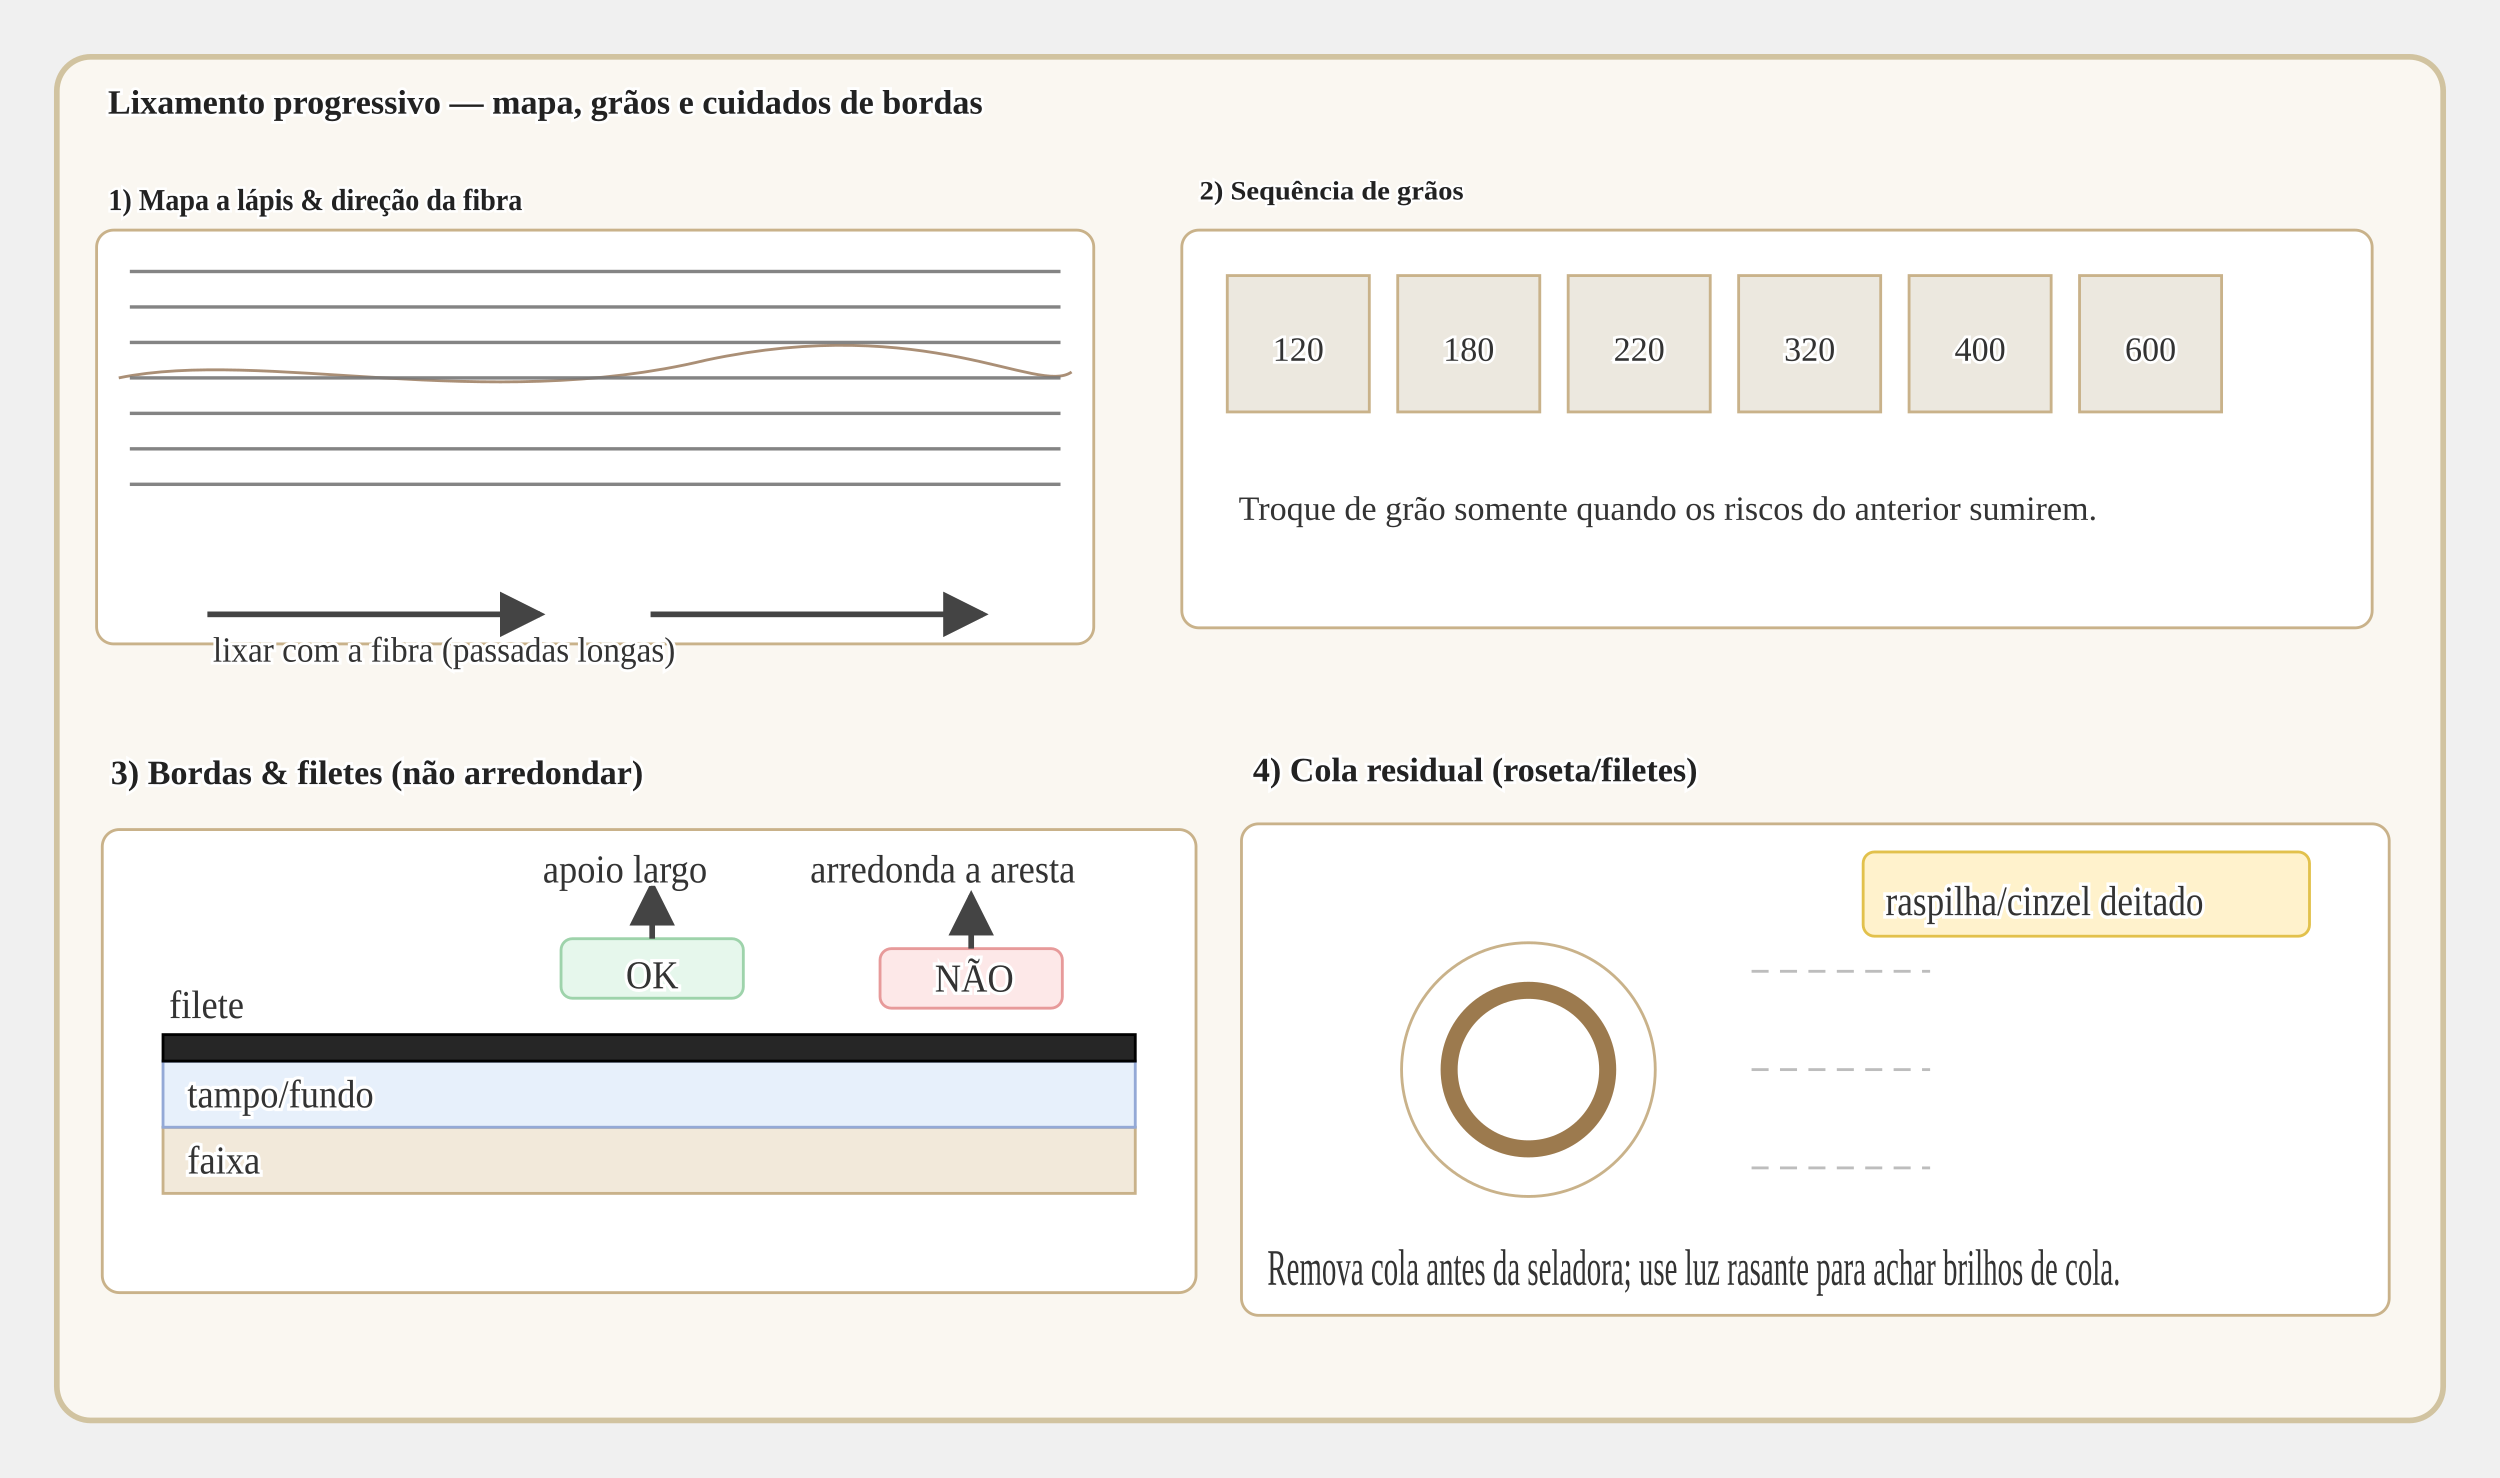
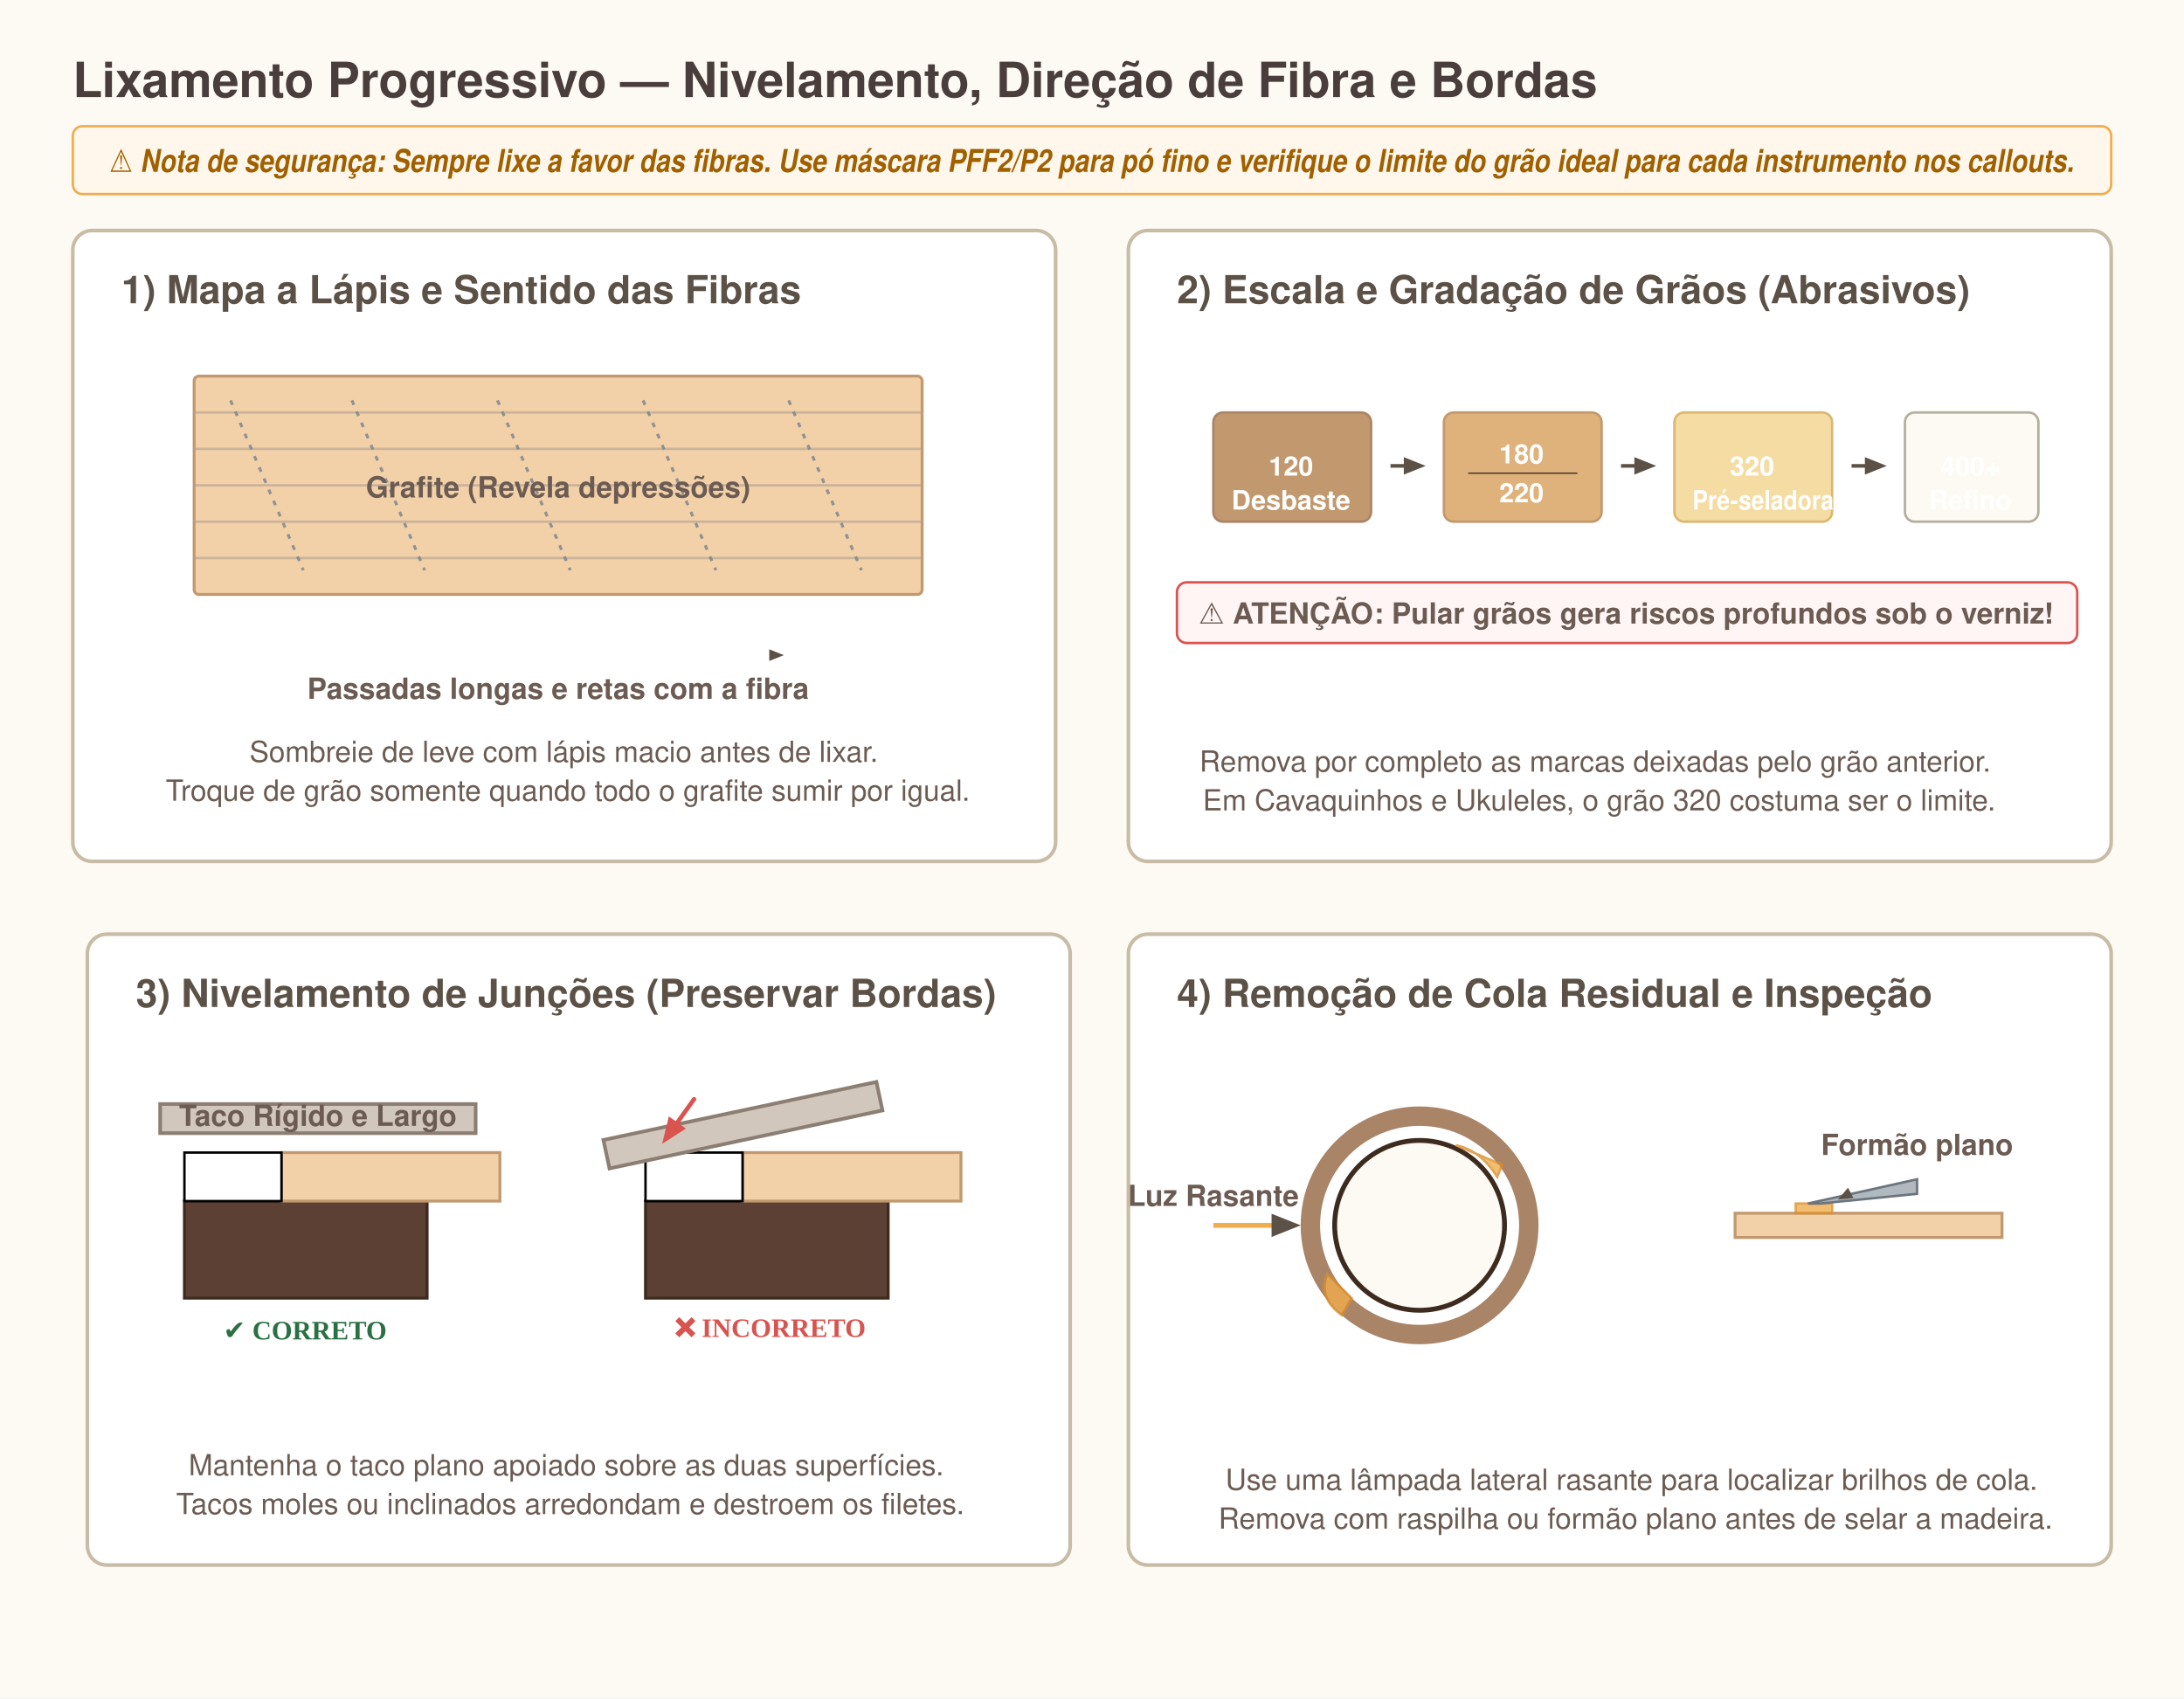
- <svg xmlns="http://www.w3.org/2000/svg" width="880" height="520" aria-label="Lixamento progressivo: sequência de grãos, mapa a lápis, direção da fibra e bordas" role="img">
+ <svg xmlns="http://www.w3.org/2000/svg" width="900" height="700">
  <defs>
-     <marker orient="auto" refY="4" refX="7" markerHeight="8" markerWidth="8" id="arr">
-       <polygon id="svg_1" fill="#444" points="0,0 8,4 0,8" />
+     <marker orient="auto-start-reverse" markerHeight="6" markerWidth="6" refY="5" refX="5" viewBox="0 0 10 10" id="arrow-action">
+       <path id="svg_1" fill="#5c5146" d="m0,1l10,4l-10,4l0,-8z" />
+     </marker>
+     <marker orient="auto-start-reverse" markerHeight="6" markerWidth="6" refY="5" refX="5" viewBox="0 0 10 10" id="arrow-alert">
+       <path id="svg_2" fill="#d9534f" d="m0,1l10,4l-10,4l0,-8z" />
    </marker>
  </defs>
  <g>
-     <rect id="svg_2" vector-effect="non-scaling-stroke" stroke-width="2" stroke="#d1c3a0" fill="#faf7f1" class="panel" rx="12" height="480" width="840" y="20" x="20" />
-     <text style="cursor: move;" font-weight="bold" id="svg_3" stroke-width="2px" stroke="#fff" paint-order="stroke fill" fill="#222" font="700 14px system-ui,Segoe UI,Roboto,Arial" class="h" y="40" x="38">Lixamento progressivo — mapa, grãos e cuidados de bordas</text>
-     <text transform="matrix(0.82423 0 0 0.894654 6.82844 3.26453)" stroke="#fff" font-weight="bold" id="svg_4" stroke-width="2px" paint-order="stroke fill" fill="#222" font="700 14px system-ui,Segoe UI,Roboto,Arial" class="h" y="79" x="38">1) Mapa a lápis &amp; direção da fibra</text>
-     <g stroke="null" id="svg_5">
-       <rect stroke="#c9b28a" id="svg_6" vector-effect="non-scaling-stroke" fill="#fff" class="box" rx="6" height="145.655" width="351" y="81" x="34" />
-       <path stroke="#865f3c" id="svg_7" vector-effect="non-scaling-stroke" opacity="0.7" fill="none" class="grain" d="m41.8,133.02c50.7,-10.404 128.7,12.485 206.7,-6.242c78,-16.646 117,12.485 128.7,4.162" />
-       <g stroke="null" id="svg_8" opacity="0.9">
-         <path stroke="#777" id="svg_9" vector-effect="non-scaling-stroke" stroke-width="1.2" fill="none" class="pencil" d="m45.7,95.566l327.6,0m-327.6,12.485l327.6,0m-327.6,12.485l327.6,0m-327.6,12.485l327.6,0m-327.6,12.485l327.6,0m-327.6,12.485l327.6,0m-327.6,12.485l327.6,0" />
+     <rect id="svg_3" fill="#fdfaf3" class="bg-canvas" height="700" width="900" />
+     <text id="svg_4" fill="#4a3e3d" font-weight="bold" font-size="20px" font-family="'Helvetica Neue', Helvetica, Arial, sans-serif" class="text-main-title" y="40" x="30">Lixamento Progressivo — Nivelamento, Direção de Fibra e Bordas</text>
+     <rect id="svg_5" rx="4" stroke="#f0ad4e" fill="#fff7eb" height="28" width="840" y="52" x="30" />
+     <text transform="matrix(0.902554 0 0 1.07769 4.38506 -4.62565)" stroke="null" id="svg_6" font-weight="bold" fill="#a06000" font-style="italic" font-size="12px" font-family="'Helvetica Neue', Helvetica, Arial, sans-serif" class="text-model-note" y="70" x="45">⚠️ Nota de segurança: Sempre lixe a favor das fibras. Use máscara PFF2/P2 para pó fino e verifique o limite do grão ideal para cada instrumento nos callouts.</text>
+     <g id="svg_7">
+       <rect id="svg_8" x="30" y="95" rx="8" stroke-width="1.5" stroke="#c8bca6" fill="#ffffff" class="bg-panel" height="260" width="405" />
+       <text id="svg_9" fill="#5c5146" font-weight="bold" font-size="16px" font-family="'Helvetica Neue', Helvetica, Arial, sans-serif" class="text-step-title" y="125" x="50">1) Mapa a Lápis e Sentido das Fibras</text>
+       <g id="svg_10">
+         <rect id="svg_11" x="80" y="155" stroke-width="1.2" stroke="#c2996e" fill="#f2d1a9" rx="2" class="wood-light" height="90" width="300" />
+         <line id="svg_12" opacity="0.6" stroke="#b09e8f" class="linha-fibra" y2="170" x2="380" y1="170" x1="80" />
+         <line id="svg_13" opacity="0.6" stroke="#b09e8f" class="linha-fibra" y2="185" x2="380" y1="185" x1="80" />
+         <line id="svg_14" opacity="0.6" stroke="#b09e8f" class="linha-fibra" y2="200" x2="380" y1="200" x1="80" />
+         <line id="svg_15" opacity="0.6" stroke="#b09e8f" class="linha-fibra" y2="215" x2="380" y1="215" x1="80" />
+         <line id="svg_16" opacity="0.6" stroke="#b09e8f" class="linha-fibra" y2="230" x2="380" y1="230" x1="80" />
+         <path id="svg_17" opacity="0.8" stroke-dasharray="2,3" stroke-width="1.2" stroke="#78828c" d="m95,165l30,70m20,-70l30,70m30,-70l30,70m30,-70l30,70m30,-70l30,70" />
+         <text id="svg_18" text-anchor="middle" font-family="'Helvetica Neue', Helvetica, Arial, sans-serif" fill="#6b5b52" font-weight="bold" font-size="12px" class="text-label" y="205" x="230">Grafite (Revela depressões)</text>
      </g>
-       <line stroke="#444" id="svg_10" vector-effect="non-scaling-stroke" marker-end="url(#arr)" stroke-width="2" class="dim" y2="216.251" x2="190" y1="216.251" x1="73" />
-       <line stroke="#444" id="svg_11" vector-effect="non-scaling-stroke" marker-end="url(#arr)" stroke-width="2" class="dim" y2="216.251" x2="346" y1="216.251" x1="229" />
-       <text stroke="#fff" transform="matrix(0.975 0 0 1.0404 0.9289 13.2626)" id="svg_12" stroke-width="2px" paint-order="stroke fill" fill="#333" font="12px system-ui,Segoe UI,Roboto,Arial" class="t" y="211.107" x="75.919">lixar com a fibra (passadas longas)</text>
+       <line id="svg_19" marker-end="url(#arrow-action)" class="seta-action" y2="270" x2="320" y1="270" x1="140" />
+       <text id="svg_20" text-anchor="middle" fill="#6b5b52" font-family="'Helvetica Neue', Helvetica, Arial, sans-serif" font-weight="bold" font-size="12px" class="text-label" y="288" x="230">Passadas longas e retas com a fibra</text>
+       <text id="svg_21" fill="#6b5b52" font-size="12px" font-family="'Helvetica Neue', Helvetica, Arial, sans-serif" text-anchor="middle" class="text-label" y="314" x="396">
+         <tspan id="svg_22" dy="0" x="234">Sombreie de leve com lápis macio antes de lixar.</tspan>
+         <tspan id="svg_23" dy="16" x="234">Troque de grão somente quando todo o grafite sumir por igual.</tspan>
+       </text>
    </g>
-     <text transform="matrix(0.837197 0 0 0.777483 78.3708 11.8953)" stroke="#fff" font-weight="bold" id="svg_13" stroke-width="2px" paint-order="stroke fill" fill="#222" font="700 14px system-ui,Segoe UI,Roboto,Arial" class="h" y="75.013" x="410.756">2) Sequência de grãos</text>
-     <g id="svg_14">
-       <rect stroke="#c9b28a" id="svg_15" vector-effect="non-scaling-stroke" fill="#fff" class="box" rx="6" height="140" width="419" y="81" x="416" />
-       <g id="svg_16">
-         <rect id="svg_17" vector-effect="non-scaling-stroke" stroke="#c9b28a" fill="#ece8df" class="chip" height="48" width="50" y="97" x="432" />
-         <text id="svg_18" stroke-width="2px" stroke="#fff" paint-order="stroke fill" fill="#333" font="12px system-ui,Segoe UI,Roboto,Arial" class="t" text-anchor="middle" y="127" x="457">120</text>
-         <rect id="svg_19" vector-effect="non-scaling-stroke" stroke="#c9b28a" fill="#ece8df" class="chip" height="48" width="50" y="97" x="492" />
-         <text id="svg_20" stroke-width="2px" stroke="#fff" paint-order="stroke fill" fill="#333" font="12px system-ui,Segoe UI,Roboto,Arial" class="t" text-anchor="middle" y="127" x="517">180</text>
-         <rect id="svg_21" vector-effect="non-scaling-stroke" stroke="#c9b28a" fill="#ece8df" class="chip" height="48" width="50" y="97" x="552" />
-         <text id="svg_22" stroke-width="2px" stroke="#fff" paint-order="stroke fill" fill="#333" font="12px system-ui,Segoe UI,Roboto,Arial" class="t" text-anchor="middle" y="127" x="577">220</text>
-         <rect id="svg_23" vector-effect="non-scaling-stroke" stroke="#c9b28a" fill="#ece8df" class="chip" height="48" width="50" y="97" x="612" />
-         <text id="svg_24" stroke-width="2px" stroke="#fff" paint-order="stroke fill" fill="#333" font="12px system-ui,Segoe UI,Roboto,Arial" class="t" text-anchor="middle" y="127" x="637">320</text>
-         <rect id="svg_25" vector-effect="non-scaling-stroke" stroke="#c9b28a" fill="#ece8df" class="chip" height="48" width="50" y="97" x="672" />
-         <text id="svg_26" stroke-width="2px" stroke="#fff" paint-order="stroke fill" fill="#333" font="12px system-ui,Segoe UI,Roboto,Arial" class="t" text-anchor="middle" y="127" x="697">400</text>
-         <rect id="svg_27" vector-effect="non-scaling-stroke" stroke="#c9b28a" fill="#ece8df" class="chip" height="48" width="50" y="97" x="732" />
-         <text id="svg_28" stroke-width="2px" stroke="#fff" paint-order="stroke fill" fill="#333" font="12px system-ui,Segoe UI,Roboto,Arial" class="t" text-anchor="middle" y="127" x="757">600</text>
+     <g id="svg_24">
+       <rect id="svg_25" x="465" y="95" rx="8" stroke-width="1.5" stroke="#c8bca6" fill="#ffffff" class="bg-panel" height="260" width="405" />
+       <text id="svg_26" fill="#5c5146" font-weight="bold" font-size="16px" font-family="'Helvetica Neue', Helvetica, Arial, sans-serif" class="text-step-title" y="125" x="485">2) Escala e Gradação de Grãos (Abrasivos)</text>
+       <g id="svg_27">
+         <rect id="svg_28" x="500" y="170" rx="4" stroke="#a98467" fill="#c2996e" height="45" width="65" />
+         <text id="svg_29" text-anchor="middle" font-weight="bold" fill="#ffffff" font-family="'Helvetica Neue', Helvetica, Arial, sans-serif" font-size="11px" class="text-badge" y="196" x="532">120</text>
+         <text id="svg_30" text-anchor="middle" font-weight="bold" font-family="'Helvetica Neue', Helvetica, Arial, sans-serif" fill="#ffffff" font-size="11px" class="text-badge" y="210" x="532">Desbaste</text>
      </g>
-       <text id="svg_29" stroke-width="2px" stroke="#fff" paint-order="stroke fill" fill="#333" font="12px system-ui,Segoe UI,Roboto,Arial" class="t" y="183" x="436">Troque de grão somente quando os riscos do anterior sumirem.</text>
+       <path id="svg_31" marker-end="url(#arrow-action)" stroke-width="1.5" stroke="#5c5146" fill="none" d="m573,192l10,0" />
+       <g id="svg_32">
+         <rect id="svg_33" x="595" y="170" rx="4" stroke="#c2996e" fill="#dfb17b" height="45" width="65" />
+         <text id="svg_34" text-anchor="middle" font-weight="bold" font-family="'Helvetica Neue', Helvetica, Arial, sans-serif" fill="#ffffff" font-size="11px" class="text-badge" y="191" x="627">180</text>
+         <line id="svg_35" stroke-width="0.5" stroke="#3d2b1f" y2="195" x2="650" y1="195" x1="605" />
+         <text id="svg_36" text-anchor="middle" font-weight="bold" font-family="'Helvetica Neue', Helvetica, Arial, sans-serif" fill="#ffffff" font-size="11px" class="text-badge" y="207" x="627">220</text>
+       </g>
+       <path id="svg_37" marker-end="url(#arrow-action)" stroke-width="1.5" stroke="#5c5146" fill="none" d="m668,192l10,0" />
+       <g id="svg_38">
+         <rect id="svg_39" x="690" y="170" rx="4" stroke="#dcb771" fill="#f4dca2" height="45" width="65" />
+         <text id="svg_40" text-anchor="middle" font-weight="bold" font-family="'Helvetica Neue', Helvetica, Arial, sans-serif" fill="#ffffff" font-size="11px" class="text-badge" y="196" x="722">320</text>
+         <text transform="matrix(0.866228 0 0 1 101.128 0)" stroke="null" id="svg_41" text-anchor="middle" font-weight="bold" font-family="'Helvetica Neue', Helvetica, Arial, sans-serif" fill="#ffffff" font-size="11px" class="text-badge" y="210" x="722">Pré-seladora</text>
+       </g>
+       <path id="svg_42" marker-end="url(#arrow-action)" stroke-width="1.5" stroke="#5c5146" fill="none" d="m763,192l10,0" />
+       <g id="svg_43">
+         <rect id="svg_44" x="785" y="170" rx="4" stroke="#b5ad9e" fill="#fcfaf2" height="45" width="55" />
+         <text id="svg_45" text-anchor="middle" font-weight="bold" font-family="'Helvetica Neue', Helvetica, Arial, sans-serif" fill="#ffffff" font-size="11px" class="text-badge" y="196" x="812">400+</text>
+         <text id="svg_46" text-anchor="middle" font-family="'Helvetica Neue', Helvetica, Arial, sans-serif" font-weight="bold" fill="#ffffff" font-size="11px" class="text-badge" y="210" x="812">Refino</text>
+       </g>
+       <rect stroke="#d9534f" id="svg_47" rx="4" fill="#fff5f5" height="25" width="371" y="240" x="485" />
+       <text id="svg_48" text-anchor="middle" font-family="'Helvetica Neue', Helvetica, Arial, sans-serif" font-weight="bold" fill="#6b5b52" font-size="12px" class="text-label" y="257" x="670">⚠️ ATENÇÃO: Pular grãos gera riscos profundos sob o verniz!</text>
+       <text id="svg_49" fill="#6b5b52" font-size="12px" font-family="'Helvetica Neue', Helvetica, Arial, sans-serif" text-anchor="middle" class="text-label" y="318" x="816">
+         <tspan id="svg_50" dy="0" x="659">Remova por completo as marcas deixadas pelo grão anterior.</tspan>
+         <tspan id="svg_51" dy="16" x="659">Em Cavaquinhos e Ukuleles, o grão 320 costuma ser o limite.</tspan>
+       </text>
    </g>
-     <text style="cursor: move;" font-weight="bold" id="svg_30" stroke-width="2px" stroke="#fff" paint-order="stroke fill" fill="#222" font="700 14px system-ui,Segoe UI,Roboto,Arial" class="h" y="276" x="39">3) Bordas &amp; filetes (não arredondar)</text>
-     <g stroke="null" id="svg_31">
-       <rect stroke="#c9b28a" id="svg_32" vector-effect="non-scaling-stroke" fill="#fff" class="box" rx="6" height="163" width="385" y="292" x="36" />
-       <rect stroke="#c9b28a" id="svg_33" vector-effect="non-scaling-stroke" fill="#f2e9da" height="23.286" width="342.222" y="396.786" x="57.389" />
-       <rect stroke="#94a9d6" id="svg_34" vector-effect="non-scaling-stroke" fill="#e7f0fb" height="23.286" width="342.222" y="373.5" x="57.389" />
-       <rect stroke="#000" id="svg_35" vector-effect="non-scaling-stroke" fill="#262626" height="9.314" width="342.222" y="364.186" x="57.389" />
-       <text transform="matrix(1.06944 0 0 1.16429 -2.63889 -42.2214)" stroke="#fff" id="svg_36" stroke-width="2px" paint-order="stroke fill" fill="#333" font="12px system-ui,Segoe UI,Roboto,Arial" class="t" y="344.061" x="58.13">filete</text>
-       <text transform="matrix(1.06944 0 0 1.16429 -2.63889 -42.2214)" stroke="#fff" id="svg_37" stroke-width="2px" paint-order="stroke fill" fill="#333" font="12px system-ui,Segoe UI,Roboto,Arial" class="t" y="371.061" x="64.13">tampo/fundo</text>
-       <text transform="matrix(1.06944 0 0 1.16429 -2.63889 -42.2214)" stroke="#fff" id="svg_38" stroke-width="2px" paint-order="stroke fill" fill="#333" font="12px system-ui,Segoe UI,Roboto,Arial" class="t" y="391.061" x="64.13">faixa</text>
-       <rect stroke="#9ed3ab" id="svg_39" vector-effect="non-scaling-stroke" fill="#e6f7ec" class="good" rx="4" height="20.957" width="64.167" y="330.421" x="197.486" />
-       <text transform="matrix(1.06944 0 0 1.16429 -2.63889 -42.2214)" stroke="#fff" id="svg_40" stroke-width="2px" paint-order="stroke fill" fill="#333" font="12px system-ui,Segoe UI,Roboto,Arial" class="t" text-anchor="middle" y="335.061" x="217.13">OK</text>
-       <rect stroke="#e79a9a" id="svg_41" vector-effect="non-scaling-stroke" fill="#fde8e8" class="bad" rx="4" height="20.957" width="64.167" y="333.914" x="309.778" />
-       <text transform="matrix(1.06944 0 0 1.16429 -2.63889 -42.2214)" stroke="#fff" id="svg_42" stroke-width="2px" paint-order="stroke fill" fill="#333" font="12px system-ui,Segoe UI,Roboto,Arial" class="t" text-anchor="middle" y="336.061" x="323.13">NÃO</text>
-       <path stroke="#444" id="svg_43" vector-effect="non-scaling-stroke" marker-end="url(#arr)" stroke-width="2" class="dim" d="m229.569,330.421l0,-18.629" />
-       <text transform="matrix(1.06944 0 0 1.16429 -2.63889 -42.2214)" stroke="#fff" id="svg_44" stroke-width="2px" paint-order="stroke fill" fill="#333" font="12px system-ui,Segoe UI,Roboto,Arial" class="t" y="303.061" x="181.13">apoio largo</text>
-       <path stroke="#444" id="svg_45" vector-effect="non-scaling-stroke" marker-end="url(#arr)" stroke-width="2" class="dim" d="m341.861,333.914l0,-18.629" />
-       <text transform="matrix(1.06944 0 0 1.16429 -2.63889 -42.2214)" stroke="#fff" id="svg_46" stroke-width="2px" paint-order="stroke fill" fill="#333" font="12px system-ui,Segoe UI,Roboto,Arial" class="t" y="303.061" x="269.13">arredonda a aresta</text>
+     <g id="svg_52">
+       <rect id="svg_53" x="36" y="385" rx="8" stroke-width="1.5" stroke="#c8bca6" fill="#ffffff" class="bg-panel" height="260" width="405" />
+       <text id="svg_54" fill="#5c5146" font-weight="bold" font-size="16px" font-family="'Helvetica Neue', Helvetica, Arial, sans-serif" class="text-step-title" y="415" x="56">3) Nivelamento de Junções (Preservar Bordas)</text>
+       <g id="svg_55">
+         <rect id="svg_56" stroke-width="1.2" stroke="#3d2b1f" fill="#5c4033" class="wood-dark" height="40" width="100" y="495" x="76" />
+         <rect id="svg_57" stroke-width="1.2" stroke="#c2996e" fill="#f2d1a9" class="wood-light" height="20" width="90" y="475" x="116" />
+         <rect id="svg_58" stroke="#000000" fill="#ffffff" class="purfling" height="20" width="40" y="475" x="76" />
+         <rect id="svg_59" stroke-width="1.5" stroke="#8c7e72" fill="#d1c7bd" class="sanding-block" height="12" width="130" y="455" x="66" />
+         <text id="svg_60" text-anchor="middle" font-family="'Helvetica Neue', Helvetica, Arial, sans-serif" font-weight="bold" fill="#6b5b52" font-size="12px" class="text-label" y="464" x="131">Taco Rígido e Largo</text>
+         <text id="svg_61" font-weight="bold" fill="#2b7042" font-size="11px" class="text-ok" y="552" x="92">✔️ CORRETO</text>
+       </g>
+       <g id="svg_62">
+         <rect id="svg_63" stroke-width="1.2" stroke="#3d2b1f" fill="#5c4033" class="wood-dark" height="40" width="100" y="495" x="266" />
+         <rect id="svg_64" stroke-width="1.2" stroke="#c2996e" fill="#f2d1a9" class="wood-light" height="20" width="90" y="475" x="306" />
+         <rect id="svg_65" stroke="#000000" fill="#ffffff" class="purfling" height="20" width="40" y="475" x="266" />
+         <rect transform="rotate(-12 306 475)" id="svg_66" stroke-width="1.5" stroke="#8c7e72" fill="#d1c7bd" class="sanding-block" height="12" width="115" y="458" x="251" />
+         <line id="svg_67" stroke-linecap="round" fill="#d9534f" stroke-width="1.8" stroke="#d9534f" marker-end="url(#arrow-alert)" class="seta-alerta" y2="467" x2="276" y1="453" x1="286" />
+         <text id="svg_68" font-weight="bold" fill="#d9534f" font-size="11px" class="text-highlight" y="551" x="278">❌ INCORRETO</text>
+       </g>
+       <text id="svg_69" fill="#6b5b52" font-size="12px" font-family="'Helvetica Neue', Helvetica, Arial, sans-serif" text-anchor="middle" class="text-label" y="608" x="397">
+         <tspan id="svg_70" dy="0" x="235">Mantenha o taco plano apoiado sobre as duas superfícies.</tspan>
+         <tspan id="svg_71" dy="16" x="235">Tacos moles ou inclinados arredondam e destroem os filetes.</tspan>
+       </text>
    </g>
-     <text font-weight="bold" id="svg_47" stroke-width="2px" stroke="#fff" paint-order="stroke fill" fill="#222" font="700 14px system-ui,Segoe UI,Roboto,Arial" class="h" y="275" x="441">4) Cola residual (roseta/filetes)</text>
-     <g stroke="null" id="svg_48">
-       <rect stroke="#c9b28a" id="svg_49" vector-effect="non-scaling-stroke" fill="#fff" class="box" rx="6" height="173" width="404" y="290" x="437" />
-       <circle stroke="#c9b28a" id="svg_50" fill="#fff" r="44.653" cy="376.5" cx="538" />
-       <circle stroke="#9c7a4e" id="svg_51" stroke-width="6" fill="none" r="27.908" cy="376.5" cx="538" />
-       <path stroke="#bdbdbd" id="svg_52" vector-effect="non-scaling-stroke" stroke-dasharray="6 4" fill="none" class="ghost" d="m616.556,341.9l62.844,0" />
-       <path stroke="#bdbdbd" id="svg_53" vector-effect="non-scaling-stroke" stroke-dasharray="6 4" fill="none" class="ghost" d="m616.556,376.5l62.844,0" />
-       <path stroke="#bdbdbd" id="svg_54" vector-effect="non-scaling-stroke" stroke-dasharray="6 4" fill="none" class="ghost" d="m616.556,411.1l62.844,0" />
-       <rect stroke="#e2c14c" id="svg_55" vector-effect="non-scaling-stroke" fill="#fff2cc" class="warn" rx="4" height="29.657" width="157.111" y="299.886" x="655.833" />
-       <text stroke="#fff" transform="matrix(1.03369 0 0 1.23571 7.08752 -79.4786)" id="svg_56" stroke-width="2px" paint-order="stroke fill" fill="#333" font="12px system-ui,Segoe UI,Roboto,Arial" class="t" y="325" x="635.204">raspilha/cinzel deitado</text>
-       <text stroke="#fff" transform="matrix(0.847798 0 0 1.50516 50.8431 -194.349)" id="svg_57" stroke-width="2px" paint-order="stroke fill" fill="#333" font="12px system-ui,Segoe UI,Roboto,Arial" class="t" y="429.592" x="466.213">Remova cola antes da seladora; use luz rasante para achar brilhos de cola.</text>
+     <g id="svg_72">
+       <rect id="svg_73" x="465" y="385" rx="8" stroke-width="1.5" stroke="#c8bca6" fill="#ffffff" class="bg-panel" height="260" width="405" />
+       <text id="svg_74" fill="#5c5146" font-weight="bold" font-size="16px" font-family="'Helvetica Neue', Helvetica, Arial, sans-serif" class="text-step-title" y="415" x="485">4) Remoção de Cola Residual e Inspeção</text>
+       <g id="svg_75">
+         <circle id="svg_76" stroke-width="8" stroke="#a98467" fill="none" r="45" cy="505" cx="585" />
+         <circle id="svg_77" stroke-width="2" stroke="#3d2b1f" fill="#fdfaf3" r="35" cy="505" cx="585" />
+         <path id="svg_78" opacity="0.8" stroke="#d98e2b" fill="#f0ad4e" class="glue-residual" d="m600,472q10,2 17,13l2,-5l-19,-8z" />
+         <path id="svg_79" opacity="0.8" stroke="#d98e2b" fill="#f0ad4e" class="glue-residual" d="m547,525q-4,10 6,17l4,-7l-10,-10z" />
+         <path id="svg_80" marker-end="url(#arrow-action)" stroke-width="2" stroke="#f0ad4e" fill="none" d="m500,505l30,0" />
+         <text id="svg_81" font-family="'Helvetica Neue', Helvetica, Arial, sans-serif" text-anchor="middle" fill="#6b5b52" font-weight="bold" font-size="12px" class="text-label" y="497" x="500">Luz Rasante</text>
+       </g>
+       <g id="svg_82">
+         <rect id="svg_83" stroke-width="1.2" stroke="#c2996e" fill="#f2d1a9" class="wood-light" height="10" width="110" y="500" x="715" />
+         <rect id="svg_84" opacity="0.8" stroke="#d98e2b" fill="#f0ad4e" class="glue-residual" height="4" width="15" y="496" x="740" />
+         <path id="svg_85" stroke="#6c757d" fill="#b0b8c0" d="m745,496l45,-10l0,6l-40,4l-5,0z" />
+         <line id="svg_86" marker-end="url(#arrow-action)" class="seta-action" y2="493" x2="760" y1="480" x1="785" />
+         <text id="svg_87" fill="#6b5b52" font-family="'Helvetica Neue', Helvetica, Arial, sans-serif" text-anchor="middle" font-weight="bold" font-size="12px" class="text-label" y="476" x="790">Formão plano</text>
+       </g>
+       <text id="svg_88" fill="#6b5b52" font-size="12px" font-family="'Helvetica Neue', Helvetica, Arial, sans-serif" text-anchor="middle" class="text-label" y="614" x="831">
+         <tspan id="svg_89" dy="0" x="674">Use uma lâmpada lateral rasante para localizar brilhos de cola.</tspan>
+         <tspan id="svg_90" dy="16" x="674">Remova com raspilha ou formão plano antes de selar a madeira.</tspan>
+       </text>
    </g>
  </g>
</svg>
